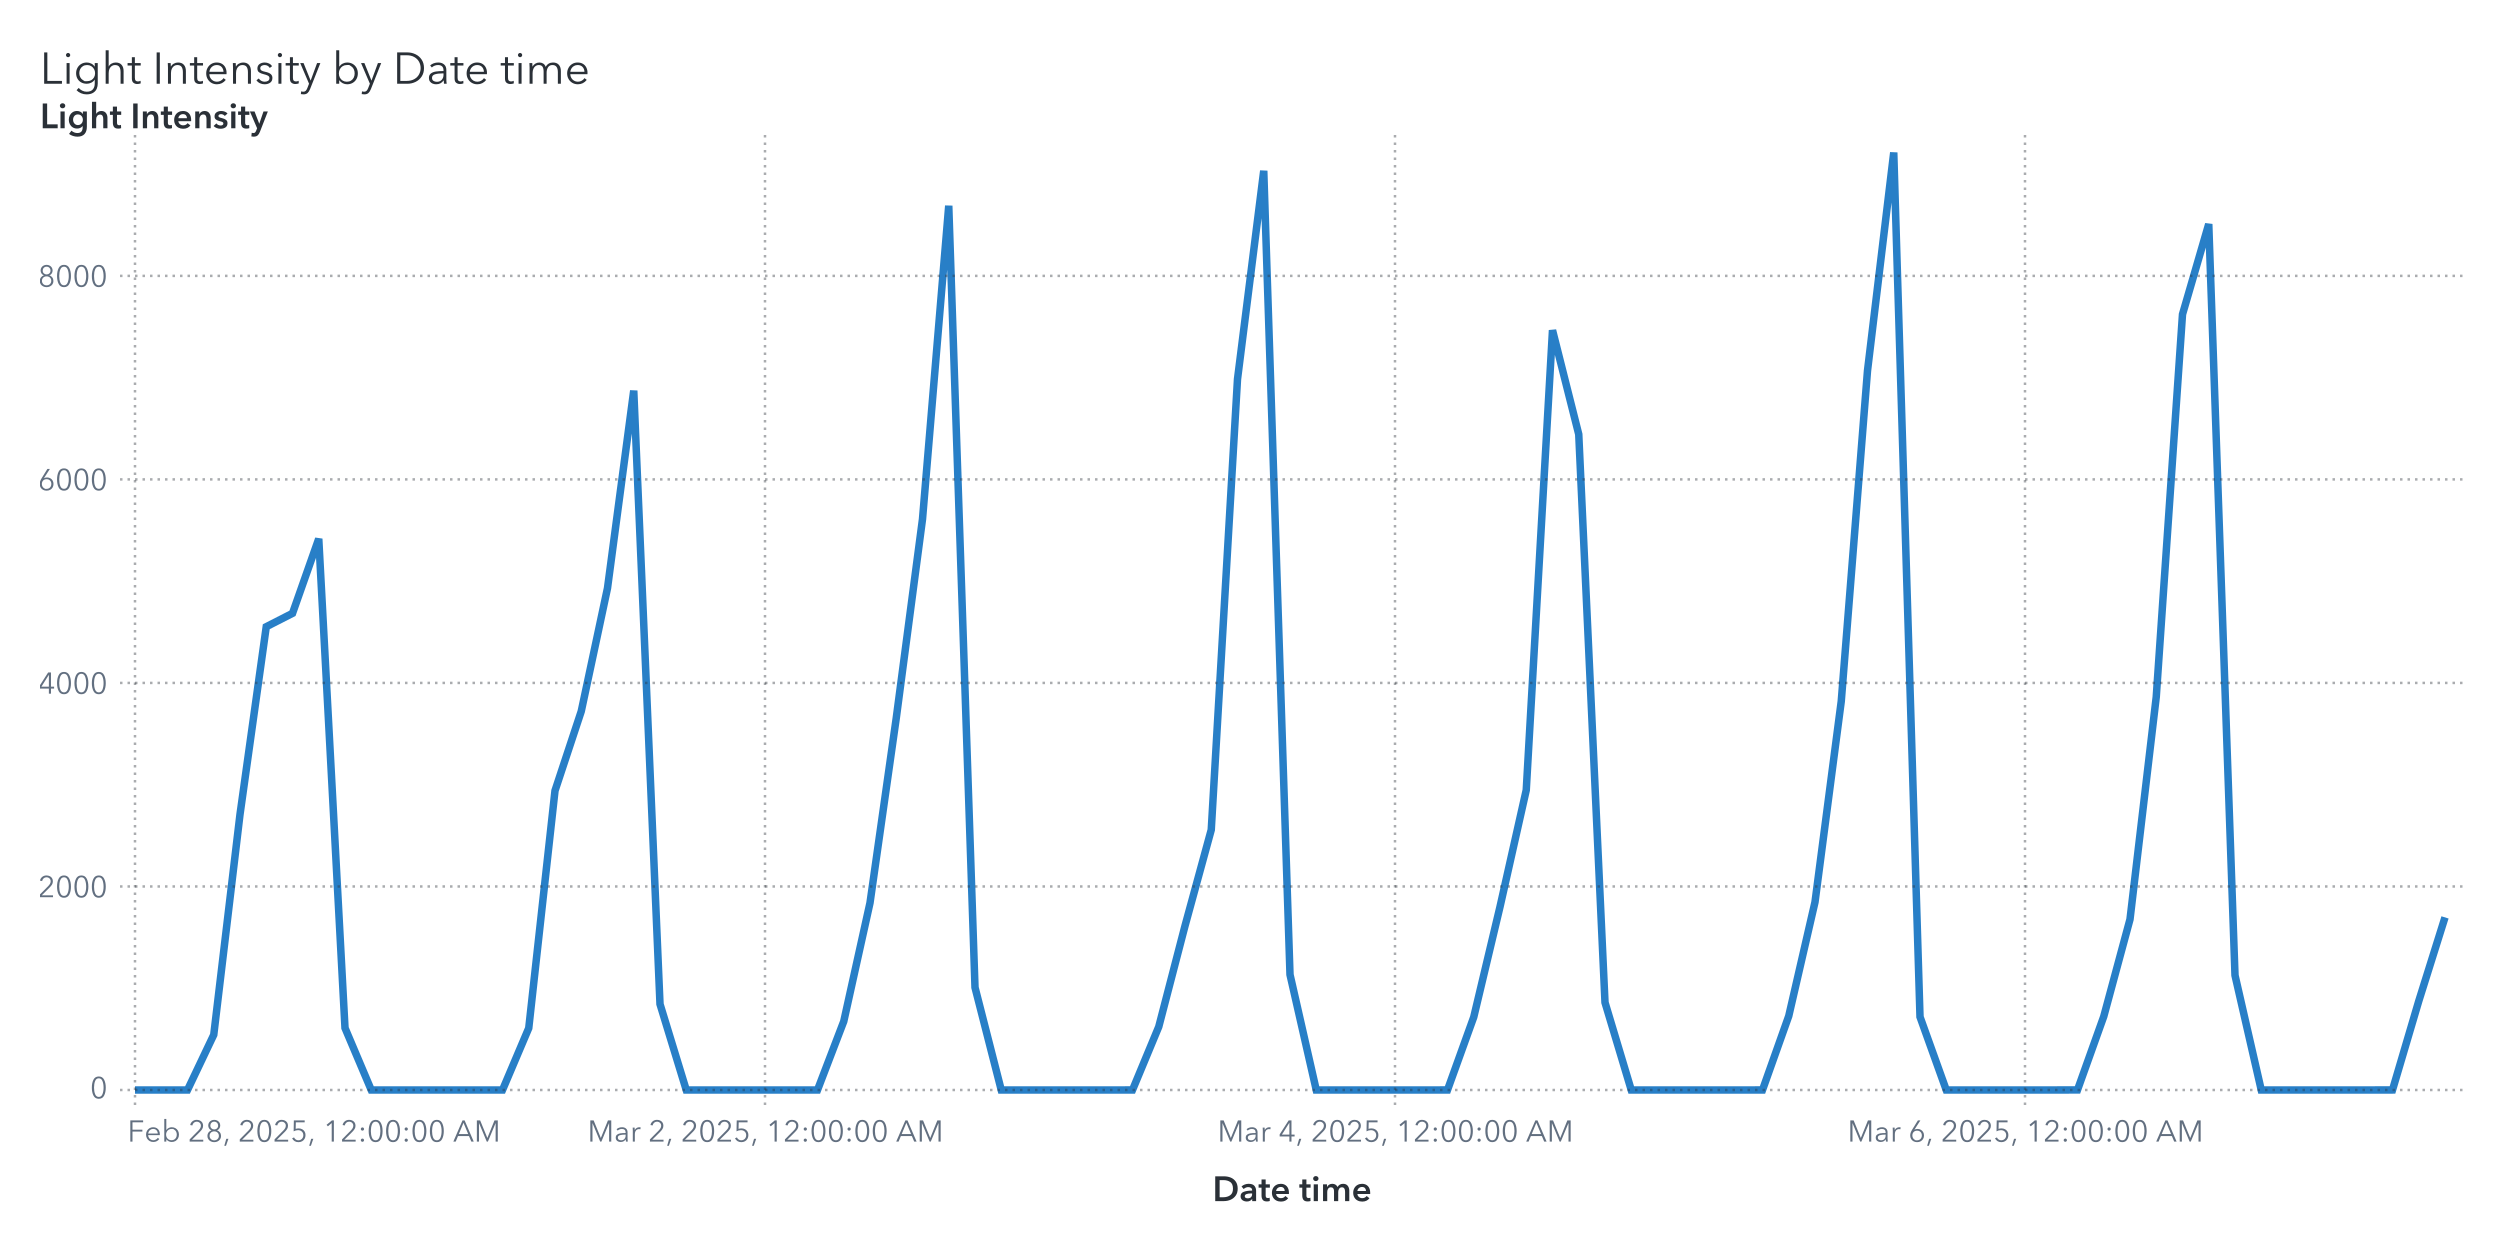
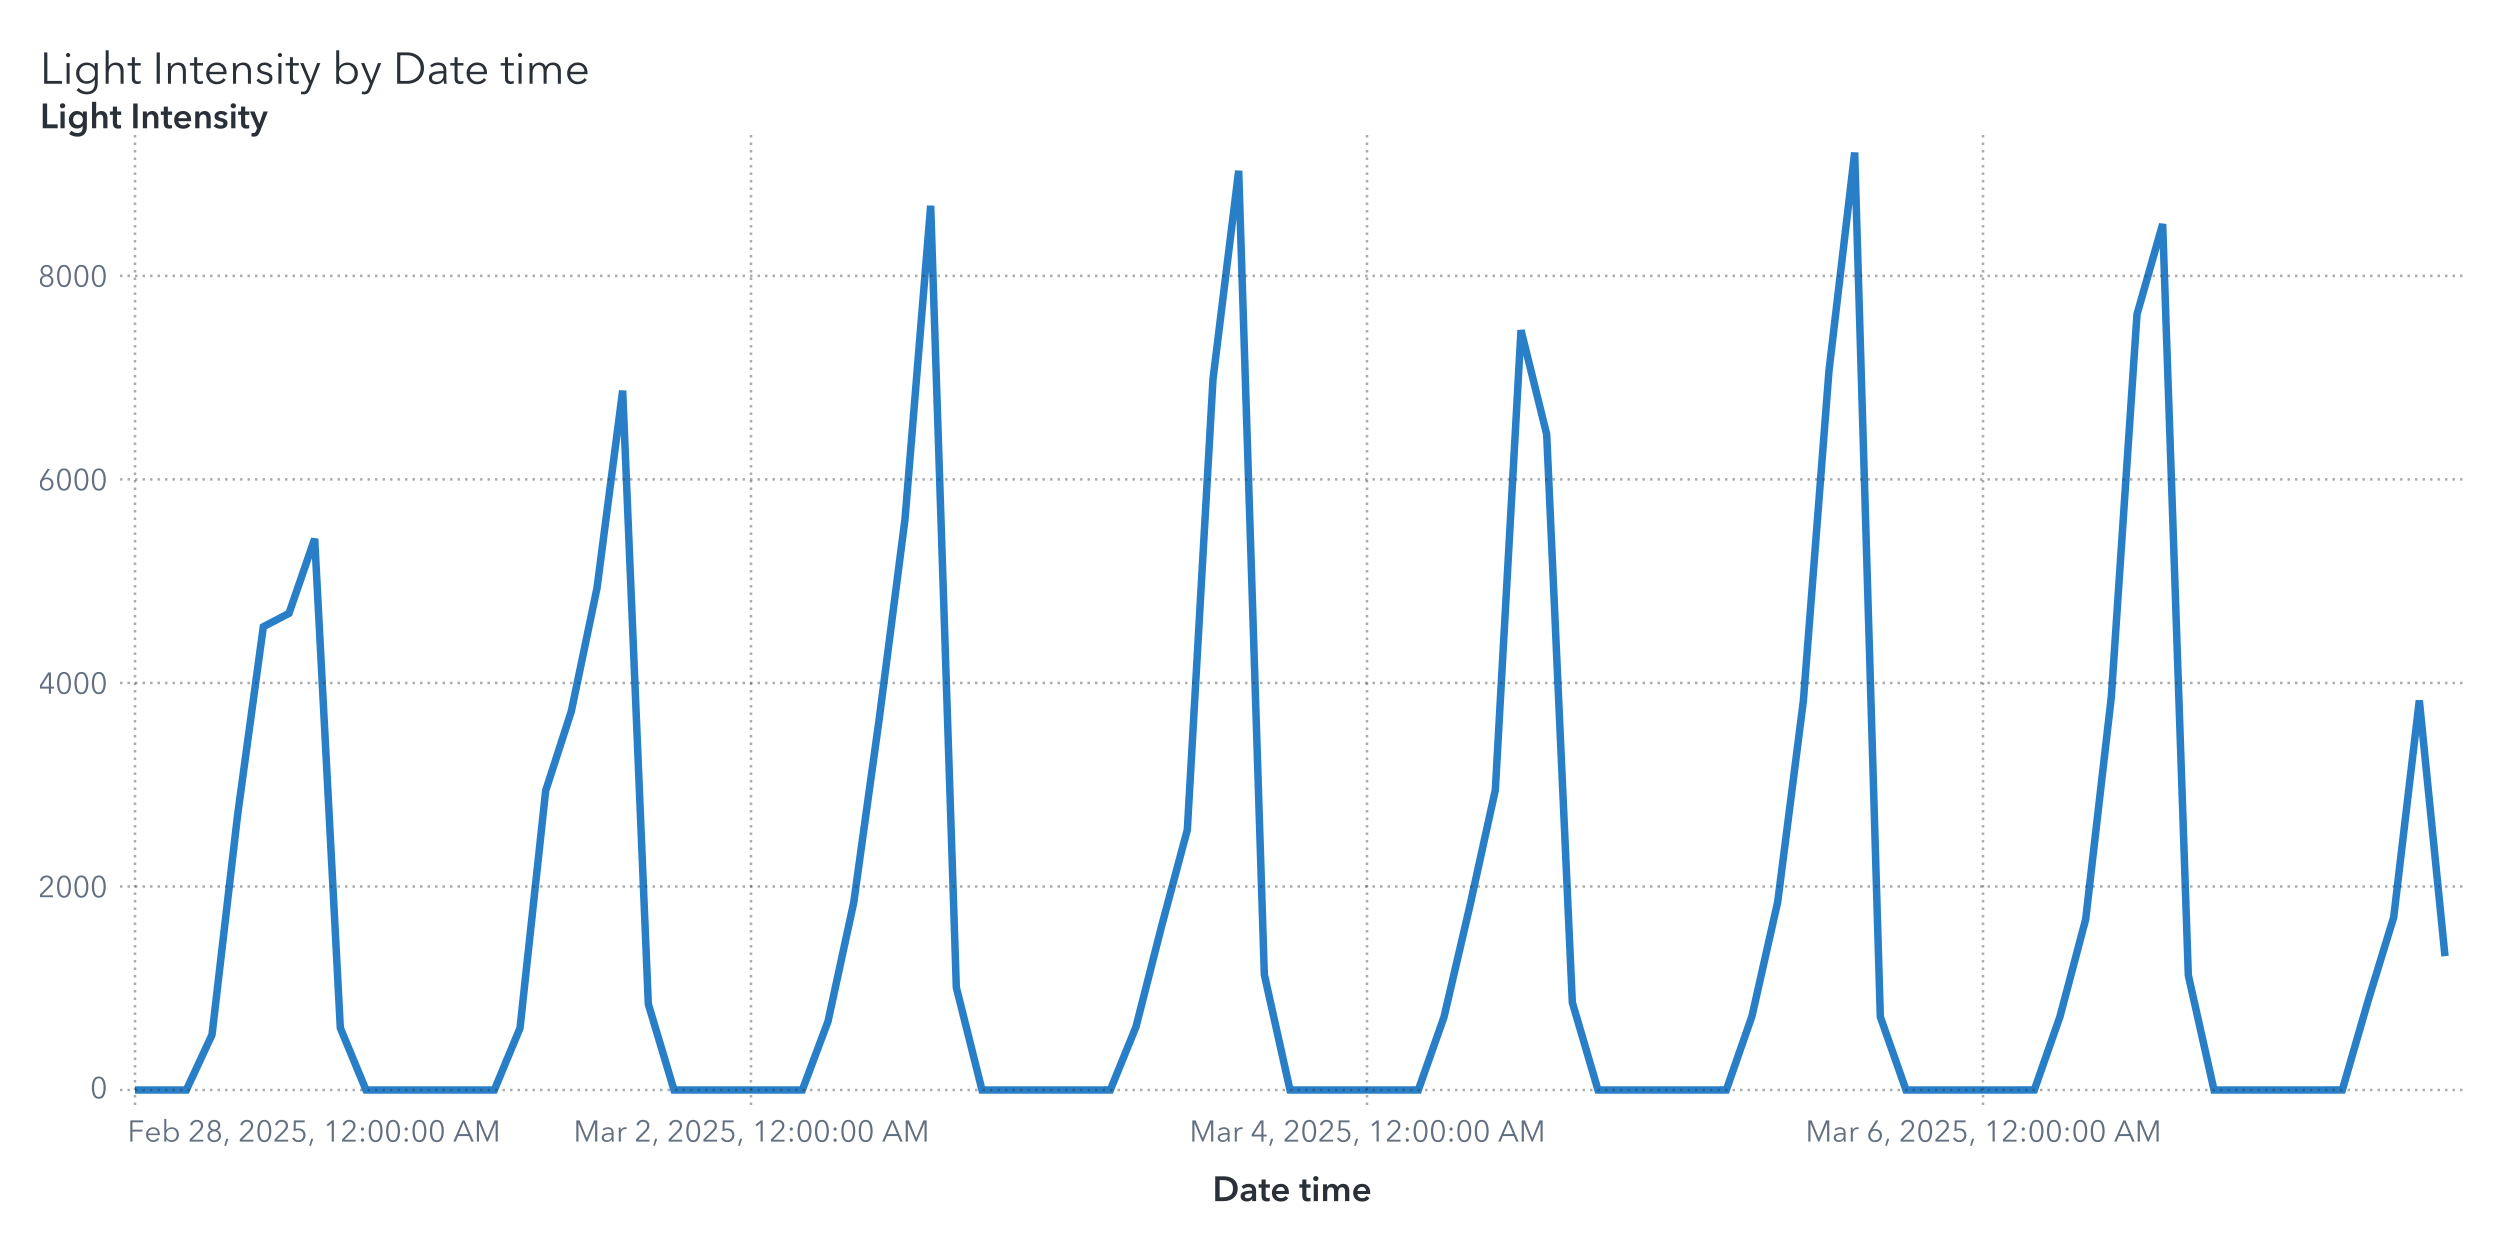
<svg xmlns="http://www.w3.org/2000/svg" xmlns:xlink="http://www.w3.org/1999/xlink" version="1.1" width="1000" height="500" viewBox="0 0 1000 500">
  <rect x="0" y="0" width="1000" height="500" fill="#ffffff">
</rect>
  <g>
    <rect x="0" y="0" rx="5" ry="5" width="1000.0" height="500.0" fill="#ffffff" opacity="0">
</rect>
    <rect x="0" y="0" rx="5" ry="5" width="1000.0" height="500.0" fill="#ffffff" opacity="0">
</rect>
    <rect x="0" y="0" rx="5" ry="5" width="1000.0" height="500.0" fill="#ffffff" opacity="0">
</rect>
    <rect x="0" y="0" rx="5" ry="5" width="1000.0" height="500.0" fill="#ffffff" opacity="0">
</rect>
    <g transform=" translate(16.0 -462.0)">
      <g transform="">
        <g fill="#2a3037" stroke="#2a3037" transform="translate(0 495.5) scale(0.0177 -0.0177)">
          <defs>
            <path id="g76/TT0" d="M166.0 64.0 L496.0 64.0 L496.0 0 L94.0 0 L94.0 708.0 L166.0 708.0 L166.0 64.0Z">
</path>
          </defs>
          <use x="0" y="0" xlink:href="#g76/TT0" />
          <defs>
            <path id="g105/TT0" d="M125.0 600.0Q 106.0,600.0  91.5,614.0 T 77.0,648.0 Q 77.0,668.0  91.5,682.0 T 125.0,696.0 Q 144.0,696.0  158.5,682.0 T 173.0,648.0 Q 173.0,628.0  158.5,614.0 T 125.0,600.0 Z M159.0 0 L91.0 0 L91.0 468.0 L159.0 468.0 L159.0 0Z">
</path>
          </defs>
          <use x="510.0" y="0" xlink:href="#g105/TT0" />
          <defs>
            <path id="g103/TT0" d="M294.0 -180.0Q 389.0,-180.0  433.0,-129.0 T 477.0,4.0  L477.0 92.0 L475.0 92.0Q 449.0,50.0  399.5,25.0 T 298.0,0 Q 226.0,0  171.0,30.5 T 86.0,115.5 T 56.0,238.0 Q 56.0,305.0  86.5,360.0 T 172.0,447.5 T 298.0,480.0 Q 351.0,480.0  399.5,455.5 T 475.0,387.0  L477.0 387.0 L477.0 468.0 L545.0 468.0 L545.0 4.0Q 545.0,-56.0  523.0,-110.5 T 444.0,-202.5 T 291.0,-240.0 Q 227.0,-240.0  167.5,-215.0 T 66.0,-146.0  L115.0 -94.0Q 144.0,-131.0  193.0,-155.5 T 294.0,-180.0 Z M305.0 58.0Q 357.0,58.0  398.0,81.0 T 462.0,145.5 T 485.0,240.0 Q 485.0,289.0  461.5,331.0 T 397.0,398.0 T 305.0,423.0 Q 250.0,423.0  210.0,398.0 T 149.0,331.5 T 128.0,240.0 Q 128.0,190.0  149.0,148.5 T 210.0,82.5 T 250.0,58.0 Z">
</path>
          </defs>
          <use x="760.0" y="0" xlink:href="#g103/TT0" />
          <defs>
            <path id="g104/TT0" d="M319.0 480.0Q 406.0,480.0  451.5,428.0 T 497.0,287.0  L497.0 0 L429.0 0 L429.0 259.0Q 429.0,338.0  400.5,380.5 T 302.0,423.0 Q 264.0,423.0  232.0,402.5 T 180.0,341.0 T 160.0,240.0  L160.0 0 L92.0 0 L92.0 756.0 L160.0 756.0 L160.0 391.0 L162.0 391.0Q 180.0,431.0  224.5,455.5 T 319.0,480.0 Z">
</path>
          </defs>
          <use x="1392.0" y="0" xlink:href="#g104/TT0" />
          <defs>
            <path id="g116/TT0" d="M169.0 411.0 L169.0 138.0Q 169.0,89.0  187.0,70.5 T 239.0,52.0 Q 268.0,52.0  298.0,67.0  L301.0 8.0Q 264.0,-6.0  221.0,-6.0 Q 173.0,-6.0  137.0,22.0 T 101.0,119.0  L101.0 411.0 L4.0 411.0 L4.0 468.0 L101.0 468.0 L101.0 600.0 L169.0 600.0 L169.0 468.0 L301.0 468.0 L301.0 411.0 L169.0 411.0Z">
</path>
          </defs>
          <use x="1975.0" y="0" xlink:href="#g116/TT0" />
          <defs>
            <path id="g73/TT0" d="M166.0 0 L94.0 0 L94.0 708.0 L166.0 708.0 L166.0 0Z">
</path>
          </defs>
          <use x="2542.0" y="0" xlink:href="#g73/TT0" />
          <defs>
            <path id="g110/TT0" d="M155.0 388.0 L157.0 388.0Q 176.0,428.0  221.5,454.0 T 317.0,480.0 Q 404.0,480.0  449.5,428.0 T 495.0,287.0  L495.0 0 L427.0 0 L427.0 259.0Q 427.0,338.0  398.5,380.5 T 300.0,423.0 Q 262.0,423.0  230.0,402.5 T 178.0,341.0 T 158.0,240.0  L158.0 0 L90.0 0 L90.0 365.0Q 90.0,425.0  86.0,468.0  L151.0 468.0Q 155.0,418.0  155.0,388.0 Z">
</path>
          </defs>
          <use x="2802.0" y="0" xlink:href="#g110/TT0" />
          <use x="3383.0" y="0" xlink:href="#g116/TT0" />
          <defs>
            <path id="g101/TT0" d="M515.0 216.0 L127.0 216.0Q 128.0,169.0  150.5,130.5 T 212.0,69.0 T 298.0,46.0 Q 347.0,46.0  387.0,69.5 T 448.0,127.0  L499.0 87.0Q 421.0,-12.0  298.0,-12.0 Q 229.0,-12.0  174.0,20.0 T 87.5,108.0 T 56.0,234.0 Q 56.0,303.0  87.0,359.5 T 172.0,448.0 T 292.0,480.0 Q 363.0,480.0  413.5,449.5 T 490.0,366.0 T 516.0,248.0 Q 516.0,228.0  515.0,216.0 Z M292.0 423.0Q 248.0,423.0  211.5,402.0 T 153.0,345.5 T 128.0,270.0  L447.0 270.0Q 444.0,338.0  403.5,380.5 T 292.0,423.0 Z">
</path>
          </defs>
          <use x="3700.0" y="0" xlink:href="#g101/TT0" />
          <use x="4272.0" y="0" xlink:href="#g110/TT0" />
          <defs>
            <path id="g115/TT0" d="M224.0 423.0Q 183.0,423.0  154.0,404.5 T 125.0,350.0 Q 125.0,318.0  151.0,300.0 T 237.0,270.0 Q 320.0,253.0  359.5,220.0 T 399.0,133.0 Q 399.0,59.0  347.5,23.5 T 223.0,-12.0 Q 167.0,-12.0  118.0,11.0 T 38.0,79.0  L92.0 119.0Q 111.0,87.0  146.5,66.5 T 222.0,46.0 Q 270.0,46.0  301.0,65.5 T 332.0,128.0 Q 332.0,163.0  299.5,182.0 T 194.0,218.0 Q 136.0,232.0  98.0,258.5 T 60.0,344.0 Q 60.0,411.0  108.5,445.5 T 227.0,480.0 Q 277.0,480.0  323.0,457.5 T 391.0,396.0  L339.0 357.0Q 324.0,387.0  293.0,405.0 T 224.0,423.0 Z">
</path>
          </defs>
          <use x="4853.0" y="0" xlink:href="#g115/TT0" />
          <use x="5297.0" y="0" xlink:href="#g105/TT0" />
          <use x="5547.0" y="0" xlink:href="#g116/TT0" />
          <defs>
            <path id="g121/TT0" d="M253.0 73.0 L398.0 468.0 L472.0 468.0 L239.0 -121.0Q 216.0,-180.0  182.5,-210.0 T 92.0,-240.0 Q 61.0,-240.0  31.0,-234.0  L38.0 -172.0Q 62.0,-180.0  88.0,-180.0 Q 121.0,-180.0  141.5,-159.5 T 178.0,-97.0  L216.0 1.0 L16.0 468.0 L92.0 468.0 L251.0 73.0 L253.0 73.0Z">
</path>
          </defs>
          <use x="5864.0" y="0" xlink:href="#g121/TT0" />
          <defs>
            <path id="g98/TT0" d="M160.0 0 L92.0 0 L92.0 756.0 L160.0 756.0 L160.0 387.0 L162.0 387.0Q 191.0,431.0  239.0,455.5 T 339.0,480.0 Q 410.0,480.0  465.5,447.5 T 551.0,359.0 T 581.0,234.0 Q 581.0,165.0  551.0,109.0 T 465.5,20.5 T 339.0,-12.0 Q 287.0,-12.0  239.0,12.0 T 162.0,79.0  L160.0 79.0 L160.0 0Z M332.0 423.0Q 280.0,423.0  239.0,398.0 T 175.0,330.0 T 152.0,234.0 Q 152.0,181.0  175.0,138.0 T 239.0,70.5 T 332.0,46.0 Q 387.0,46.0  427.0,71.0 T 488.0,138.5 T 509.0,234.0 Q 509.0,287.0  488.0,330.0 T 427.0,398.0 T 387.0,423.0 Z">
</path>
          </defs>
          <use x="6602.0" y="0" xlink:href="#g98/TT0" />
          <use x="7239.0" y="0" xlink:href="#g121/TT0" />
          <defs>
            <path id="g68/TT0" d="M329.0 708.0Q 421.0,708.0  507.0,667.5 T 647.0,546.5 T 701.0,354.0 Q 701.0,242.0  647.0,161.5 T 507.0,40.5 T 329.0,0  L94.0 0 L94.0 708.0 L329.0 708.0Z M309.0 64.0Q 411.0,64.0  482.5,105.0 T 589.5,212.0 T 625.0,354.0 Q 625.0,430.0  589.5,496.0 T 482.5,603.0 T 309.0,644.0  L166.0 644.0 L166.0 64.0 L309.0 64.0Z">
</path>
          </defs>
          <use x="7977.0" y="0" xlink:href="#g68/TT0" />
          <defs>
            <path id="g97/TT0" d="M260.0 423.0Q 220.0,423.0  183.0,408.0 T 121.0,368.0  L83.0 413.0Q 113.0,443.0  161.0,461.5 T 267.0,480.0 Q 347.0,480.0  398.0,436.0 T 449.0,310.0  L449.0 105.0Q 449.0,42.0  457.0,0  L396.0 0Q 389.0,40.0  389.0,76.0  L387.0 76.0Q 355.0,30.0  314.5,9.0 T 217.0,-12.0 Q 178.0,-12.0  141.0,2.5 T 79.5,49.0 T 55.0,130.0 Q 55.0,198.0  99.0,232.0 T 212.5,276.5 T 385.0,287.0  L385.0 302.0Q 385.0,362.0  353.0,392.5 T 260.0,423.0 Z M125.0 133.0Q 125.0,87.0  157.0,65.5 T 235.0,44.0 Q 304.0,44.0  344.5,89.0 T 385.0,199.0  L385.0 234.0 L365.0 234.0Q 259.0,234.0  192.0,213.5 T 125.0,133.0 Z">
</path>
          </defs>
          <use x="8734.0" y="0" xlink:href="#g97/TT0" />
          <use x="9268.0" y="0" xlink:href="#g116/TT0" />
          <use x="9585.0" y="0" xlink:href="#g101/TT0" />
          <use x="10407.0" y="0" xlink:href="#g116/TT0" />
          <use x="10724.0" y="0" xlink:href="#g105/TT0" />
          <defs>
            <path id="g109/TT0" d="M311.0 480.0Q 356.0,480.0  395.0,458.0 T 455.0,381.0 Q 479.0,429.0  521.0,454.5 T 619.0,480.0 Q 706.0,480.0  751.5,428.0 T 797.0,287.0  L797.0 0 L729.0 0 L729.0 259.0Q 729.0,423.0  608.0,423.0 Q 540.0,423.0  507.5,372.5 T 475.0,249.0  L475.0 0 L407.0 0 L407.0 273.0Q 407.0,347.0  382.5,385.0 T 294.0,423.0 Q 260.0,423.0  228.5,402.5 T 177.5,340.5 T 158.0,240.0  L158.0 0 L90.0 0 L90.0 365.0Q 90.0,425.0  86.0,468.0  L151.0 468.0Q 155.0,418.0  155.0,388.0  L157.0 388.0Q 178.0,429.0  219.5,454.5 T 311.0,480.0 Z">
</path>
          </defs>
          <use x="10974.0" y="0" xlink:href="#g109/TT0" />
          <use x="11857.0" y="0" xlink:href="#g101/TT0" />
        </g>
        <text x="0" y="495.5" font-size="13.3pt" font-family="Avenir Next for SAS" fill="#2a3037" opacity="0">
Light Intensity by Date time</text>
      </g>
    </g>
    <g transform=" translate(16.0 -16.0)">
      <defs>
        <clipPath id="ClipPath0">
          <rect x="32" y="68" width="939" height="390">
</rect>
        </clipPath>
      </defs>
      <g clip-path="url(#ClipPath0)">
        <defs>
          <clipPath id="ClipPath1">
            <rect x="32" y="70" width="937" height="388">
</rect>
          </clipPath>
        </defs>
        <g clip-path="url(#ClipPath1)">
-           <polyline id="Polyline_6" points="38.0,452.0  48.5,452.0  59.0,452.0  69.5,429.93  80.0,341.76  90.5,266.69  101.0,261.33  111.5,231.51  122.0,427.2  132.5,452.0  143.0,452.0  153.5,452.0  164.0,452.0  174.5,452.0  185.0,452.0  195.5,427.25  206.0,332.28  216.5,300.51  227.0,251.25  237.5,172.25  248.0,417.64  258.5,452.0  269.0,452.0  279.5,452.0  290.0,452.0  300.5,452.0  311.0,452.0  321.5,424.56  332.0,377.15  342.5,303.24  353.0,223.66  363.5,98.29  374.0,410.98  384.5,452.0  395.0,452.0  405.5,452.0  416.0,452.0  426.5,452.0  437.0,451.99  447.5,426.71  458.0,386.35  468.5,347.93  479.0,167.66  489.5,84.31  500.0,405.85  510.5,452.0  521.0,452.0  531.5,452.0  542.0,452.0  552.5,452.0  563.0,451.99  573.5,422.82  584.0,378.72  594.5,332.03  605.0,148.09  615.5,189.73  626.0,416.99  636.5,452.0  647.0,452.0  657.5,452.0  668.0,452.0  678.5,452.0  689.0,451.99  699.5,422.41  710.0,376.83  720.5,296.52  731.0,164.28  741.5,77.0  752.0,422.74  762.5,452.0  773.0,452.0  783.5,452.0  794.0,452.0  804.5,452.0  815.0,451.97  825.5,422.59  836.0,383.73  846.5,294.76  857.0,141.72  867.5,105.62  878.0,406.13  888.5,452.0  899.0,452.0  909.5,452.0  920.0,452.0  930.5,452.0  941.0,451.98  951.5,416.44  962.0,382.96 " fill="none" stroke="#287fc7" stroke-width="3.0">
+           <polyline id="Polyline_6" points="38.0,452.0  48.27,452.0  58.53,452.0  68.8,429.93  79.07,341.76  89.33,266.69  99.6,261.33  109.87,231.51  120.13,427.2  130.4,452.0  140.67,452.0  150.93,452.0  161.2,452.0  171.47,452.0  181.73,452.0  192.0,427.25  202.27,332.28  212.53,300.51  222.8,251.25  233.07,172.25  243.33,417.64  253.6,452.0  263.87,452.0  274.13,452.0  284.4,452.0  294.67,452.0  304.93,452.0  315.2,424.56  325.47,377.15  335.73,303.24  346.0,223.66  356.27,98.29  366.53,410.98  376.8,452.0  387.07,452.0  397.33,452.0  407.6,452.0  417.87,452.0  428.13,451.99  438.4,426.71  448.67,386.35  458.93,347.93  469.2,167.66  479.47,84.31  489.73,405.85  500.0,452.0  510.27,452.0  520.53,452.0  530.8,452.0  541.07,452.0  551.33,451.99  561.6,422.82  571.87,378.72  582.13,332.03  592.4,148.09  602.67,189.73  612.93,416.99  623.2,452.0  633.47,452.0  643.73,452.0  654.0,452.0  664.27,452.0  674.53,451.99  684.8,422.41  695.07,376.83  705.33,296.52  715.6,164.28  725.87,77.0  736.13,422.74  746.4,452.0  756.67,452.0  766.93,452.0  777.2,452.0  787.47,452.0  797.73,451.97  808.0,422.59  818.27,383.73  828.53,294.76  838.8,141.72  849.07,105.62  859.33,406.13  869.6,452.0  879.87,452.0  890.13,452.0  900.4,452.0  910.67,452.0  920.93,451.98  931.2,416.44  941.47,382.96  951.73,296.18  962.0,398.47 " fill="none" stroke="#287fc7" stroke-width="3.0">
</polyline>
        </g>
        <path d="M32.0 452.0L969.0 452.0" stroke="#2a3037" stroke-dasharray="1,2" fill="none" opacity="0.4">
</path>
        <path d="M32.0 370.59L969.0 370.59" stroke="#2a3037" stroke-dasharray="1,2" fill="none" opacity="0.4">
</path>
        <path d="M32.0 289.17L969.0 289.17" stroke="#2a3037" stroke-dasharray="1,2" fill="none" opacity="0.4">
</path>
        <path d="M32.0 207.76L969.0 207.76" stroke="#2a3037" stroke-dasharray="1,2" fill="none" opacity="0.4">
</path>
        <path d="M32.0 126.35L969.0 126.35" stroke="#2a3037" stroke-dasharray="1,2" fill="none" opacity="0.4">
</path>
        <path d="M38.0 458.0L38.0 70.0" stroke="#2a3037" stroke-dasharray="1,2" fill="none" opacity="0.4">
</path>
-         <path d="M290.0 458.0L290.0 70.0" stroke="#2a3037" stroke-dasharray="1,2" fill="none" opacity="0.4">
- </path>
-         <path d="M542.0 458.0L542.0 70.0" stroke="#2a3037" stroke-dasharray="1,2" fill="none" opacity="0.4">
- </path>
-         <path d="M794.0 458.0L794.0 70.0" stroke="#2a3037" stroke-dasharray="1,2" fill="none" opacity="0.4">
+         <path d="M284.4 458.0L284.4 70.0" stroke="#2a3037" stroke-dasharray="1,2" fill="none" opacity="0.4">
+ </path>
+         <path d="M530.8 458.0L530.8 70.0" stroke="#2a3037" stroke-dasharray="1,2" fill="none" opacity="0.4">
+ </path>
+         <path d="M777.2 458.0L777.2 70.0" stroke="#2a3037" stroke-dasharray="1,2" fill="none" opacity="0.4">
</path>
      </g>
      <defs>
        <clipPath id="ClipPath2">
          <rect x="0" y="71" width="32" height="387">
</rect>
        </clipPath>
      </defs>
      <g clip-path="url(#ClipPath2)">
        <g fill="#626f80" stroke="#626f80" transform="translate(20.04 455.3) scale(0.012 -0.012)">
          <defs>
            <path id="g48/TT0" d="M522.0 353.0Q 522.0,195.0  467.0,88.5 T 290.0,-18.0 Q 167.0,-18.0  112.5,88.5 T 58.0,353.0 Q 58.0,512.0  112.5,619.0 T 290.0,726.0 Q 412.0,726.0  467.0,618.5 T 522.0,353.0 Z M131.0 353.0Q 131.0,226.0  167.5,135.0 T 290.0,44.0 Q 375.0,44.0  412.0,135.5 T 449.0,353.0 Q 449.0,480.0  412.0,572.5 T 290.0,665.0 Q 204.0,665.0  167.5,573.0 T 131.0,353.0 Z">
</path>
          </defs>
          <use x="0" y="0" xlink:href="#g48/TT0" />
        </g>
-         <text id="Text_97" x="27.0" y="455.3" font-size="9.0pt" font-family="Avenir Next for SAS" fill="#626f80" text-anchor="end" opacity="0">
+         <text id="Text_99" x="27.0" y="455.3" font-size="9.0pt" font-family="Avenir Next for SAS" fill="#626f80" text-anchor="end" opacity="0">
0</text>
        <g fill="#626f80" stroke="#626f80" transform="translate(-0.84 374.89) scale(0.012 -0.012)">
          <defs>
            <path id="g50/TT0" d="M51.0 0 L51.0 75.0 L341.0 368.0Q 380.0,408.0  403.0,447.0 T 426.0,530.0 Q 426.0,590.0  385.5,627.5 T 286.0,665.0 Q 230.0,665.0  191.0,630.0 T 140.0,539.0  L69.0 553.0Q 84.0,629.0  144.0,677.5 T 286.0,726.0 Q 344.0,726.0  392.5,703.5 T 470.0,637.0 T 499.0,531.0 Q 499.0,469.0  470.0,421.5 T 384.0,317.0  L129.0 64.0 L504.0 64.0 L504.0 0 L51.0 0Z">
</path>
          </defs>
          <use x="0" y="0" xlink:href="#g50/TT0" />
          <use x="580.0" y="0" xlink:href="#g48/TT0" />
          <use x="1160.0" y="0" xlink:href="#g48/TT0" />
          <use x="1740.0" y="0" xlink:href="#g48/TT0" />
        </g>
-         <text id="Text_98" x="27.0" y="374.89" font-size="9.0pt" font-family="Avenir Next for SAS" fill="#626f80" text-anchor="end" opacity="0">
+         <text id="Text_100" x="27.0" y="374.89" font-size="9.0pt" font-family="Avenir Next for SAS" fill="#626f80" text-anchor="end" opacity="0">
2000</text>
        <g fill="#626f80" stroke="#626f80" transform="translate(-0.84 293.48) scale(0.012 -0.012)">
          <defs>
            <path id="g52/TT0" d="M436.0 234.0 L540.0 234.0 L540.0 171.0 L436.0 171.0 L436.0 0 L366.0 0 L366.0 171.0 L42.0 171.0 L42.0 241.0 L342.0 708.0 L436.0 708.0 L436.0 234.0Z M366.0 627.0 L364.0 627.0 L117.0 234.0 L366.0 234.0 L366.0 627.0Z">
</path>
          </defs>
          <use x="0" y="0" xlink:href="#g52/TT0" />
          <use x="580.0" y="0" xlink:href="#g48/TT0" />
          <use x="1160.0" y="0" xlink:href="#g48/TT0" />
          <use x="1740.0" y="0" xlink:href="#g48/TT0" />
        </g>
-         <text id="Text_99" x="27.0" y="293.48" font-size="9.0pt" font-family="Avenir Next for SAS" fill="#626f80" text-anchor="end" opacity="0">
+         <text id="Text_101" x="27.0" y="293.48" font-size="9.0pt" font-family="Avenir Next for SAS" fill="#626f80" text-anchor="end" opacity="0">
4000</text>
        <g fill="#626f80" stroke="#626f80" transform="translate(-0.84 212.06) scale(0.012 -0.012)">
          <defs>
            <path id="g54/TT0" d="M203.0 397.0Q 218.0,409.0  247.0,416.0 T 304.0,423.0 Q 365.0,423.0  414.5,395.5 T 492.0,318.0 T 520.0,205.0 Q 520.0,140.0  490.5,89.5 T 408.5,10.5 T 290.0,-18.0 Q 224.0,-18.0  171.5,10.5 T 89.5,89.5 T 60.0,205.0 Q 60.0,255.0  77.0,301.5 T 124.0,397.0  L317.0 708.0 L400.0 708.0 L201.0 399.0 L203.0 397.0Z M290.0 43.0Q 336.0,43.0  372.0,64.0 T 428.0,122.0 T 448.0,205.0 Q 448.0,275.0  405.0,320.0 T 290.0,365.0 Q 218.0,365.0  175.0,320.0 T 132.0,205.0 Q 132.0,159.0  152.0,122.0 T 208.0,64.0 T 244.0,43.0 Z">
</path>
          </defs>
          <use x="0" y="0" xlink:href="#g54/TT0" />
          <use x="580.0" y="0" xlink:href="#g48/TT0" />
          <use x="1160.0" y="0" xlink:href="#g48/TT0" />
          <use x="1740.0" y="0" xlink:href="#g48/TT0" />
        </g>
-         <text id="Text_100" x="27.0" y="212.06" font-size="9.0pt" font-family="Avenir Next for SAS" fill="#626f80" text-anchor="end" opacity="0">
+         <text id="Text_102" x="27.0" y="212.06" font-size="9.0pt" font-family="Avenir Next for SAS" fill="#626f80" text-anchor="end" opacity="0">
6000</text>
        <g fill="#626f80" stroke="#626f80" transform="translate(-0.84 130.65) scale(0.012 -0.012)">
          <defs>
            <path id="g56/TT0" d="M517.0 186.0Q 517.0,126.0  486.0,79.5 T 403.0,7.5 T 290.0,-18.0 Q 229.0,-18.0  177.0,7.5 T 94.0,79.5 T 63.0,186.0 Q 63.0,256.0  100.5,306.5 T 197.0,375.0  L197.0 377.0Q 150.0,393.0  120.0,437.5 T 90.0,537.0 Q 90.0,593.0  117.0,636.0 T 190.0,702.5 T 290.0,726.0 Q 344.0,726.0  390.0,702.5 T 463.0,636.0 T 490.0,537.0 Q 490.0,482.0  460.0,437.5 T 383.0,377.0  L383.0 375.0Q 442.0,358.0  479.5,307.0 T 517.0,186.0 Z M290.0 406.0Q 345.0,406.0  382.5,442.0 T 420.0,533.0 Q 420.0,590.0  383.0,627.5 T 290.0,665.0 Q 234.0,665.0  197.0,627.5 T 160.0,533.0 Q 160.0,478.0  197.5,442.0 T 290.0,406.0 Z M290.0 43.0Q 359.0,43.0  402.0,86.0 T 445.0,194.0 Q 445.0,258.0  402.0,300.0 T 290.0,342.0 Q 221.0,342.0  178.0,300.0 T 135.0,194.0 Q 135.0,129.0  178.0,86.0 T 290.0,43.0 Z">
</path>
          </defs>
          <use x="0" y="0" xlink:href="#g56/TT0" />
          <use x="580.0" y="0" xlink:href="#g48/TT0" />
          <use x="1160.0" y="0" xlink:href="#g48/TT0" />
          <use x="1740.0" y="0" xlink:href="#g48/TT0" />
        </g>
-         <text id="Text_101" x="27.0" y="130.65" font-size="9.0pt" font-family="Avenir Next for SAS" fill="#626f80" text-anchor="end" opacity="0">
+         <text id="Text_103" x="27.0" y="130.65" font-size="9.0pt" font-family="Avenir Next for SAS" fill="#626f80" text-anchor="end" opacity="0">
8000</text>
      </g>
      <g fill="#2a3037" stroke="#2a3037" transform="translate(0 67.31) scale(0.014 -0.014)">
        <defs>
          <path id="g76/TT1" d="M78.0 708.0 L204.0 708.0 L204.0 112.0 L505.0 112.0 L505.0 0 L78.0 0 L78.0 708.0Z">
</path>
        </defs>
        <use x="0" y="0" xlink:href="#g76/TT1" />
        <defs>
          <path id="g105/TT1" d="M133.0 715.0Q 166.0,715.0  188.5,694.5 T 211.0,643.0 Q 211.0,612.0  188.5,591.5 T 133.0,571.0 Q 101.0,571.0  79.0,592.5 T 57.0,643.0 Q 57.0,672.0  79.0,693.5 T 133.0,715.0 Z M74.0 480.0 L194.0 480.0 L194.0 0 L74.0 0 L74.0 480.0Z">
</path>
        </defs>
        <use x="511.0" y="0" xlink:href="#g105/TT1" />
        <defs>
          <path id="g103/TT1" d="M560.0 43.0Q 560.0,-91.0  492.5,-165.5 T 289.0,-240.0 Q 228.0,-240.0  162.0,-219.0 T 51.0,-161.0  L120.0 -68.0Q 154.0,-101.0  198.5,-118.5 T 288.0,-136.0 Q 370.0,-136.0  405.0,-92.5 T 440.0,29.0  L440.0 64.0 L438.0 64.0Q 412.0,29.0  371.5,10.5 T 281.0,-8.0 Q 211.0,-8.0  157.0,25.5 T 73.5,116.5 T 44.0,242.0 Q 44.0,312.0  73.0,369.5 T 155.0,460.5 T 279.0,494.0 Q 331.0,494.0  375.0,472.0 T 444.0,408.0  L446.0 408.0 L446.0 480.0 L560.0 480.0 L560.0 43.0Z M166.0 243.0Q 166.0,204.0  182.5,169.0 T 230.5,112.5 T 303.0,91.0 Q 346.0,91.0  378.5,112.0 T 428.5,168.0 T 446.0,243.0 Q 446.0,285.0  428.5,320.0 T 378.5,375.5 T 304.0,396.0 Q 241.0,396.0  203.5,352.5 T 166.0,243.0 Z">
</path>
        </defs>
        <use x="779.0" y="0" xlink:href="#g103/TT1" />
        <defs>
          <path id="g104/TT1" d="M516.0 300.0 L516.0 0 L396.0 0 L396.0 264.0Q 396.0,391.0  307.0,391.0 Q 253.0,391.0  223.5,352.5 T 194.0,262.0  L194.0 0 L74.0 0 L74.0 756.0 L194.0 756.0 L194.0 413.0 L196.0 413.0Q 212.0,446.0  250.5,470.0 T 339.0,494.0 Q 427.0,494.0  471.5,437.5 T 516.0,300.0 Z">
</path>
        </defs>
        <use x="1411.0" y="0" xlink:href="#g104/TT1" />
        <defs>
          <path id="g116/TT1" d="M3.0 480.0 L87.0 480.0 L87.0 619.0 L205.0 619.0 L205.0 480.0 L325.0 480.0 L325.0 384.0 L205.0 384.0 L205.0 161.0Q 205.0,125.0  218.0,106.0 T 268.0,87.0 Q 299.0,87.0  319.0,97.0  L323.0 3.0Q 289.0,-10.0  243.0,-10.0 Q 155.0,-10.0  121.0,35.5 T 87.0,160.0  L87.0 384.0 L3.0 384.0 L3.0 480.0Z">
</path>
        </defs>
        <use x="1995.0" y="0" xlink:href="#g116/TT1" />
        <defs>
          <path id="g73/TT1" d="M78.0 708.0 L204.0 708.0 L204.0 0 L78.0 0 L78.0 708.0Z">
</path>
        </defs>
        <use x="2585.0" y="0" xlink:href="#g73/TT1" />
        <defs>
          <path id="g110/TT1" d="M186.0 480.0 L186.0 403.0 L188.0 403.0Q 205.0,441.0  245.5,467.5 T 337.0,494.0 Q 425.0,494.0  469.5,437.5 T 514.0,300.0  L514.0 0 L394.0 0 L394.0 266.0Q 394.0,394.0  304.0,394.0 Q 250.0,394.0  221.0,355.5 T 192.0,264.0  L192.0 0 L72.0 0 L72.0 480.0 L186.0 480.0Z">
</path>
        </defs>
        <use x="2867.0" y="0" xlink:href="#g110/TT1" />
        <use x="3449.0" y="0" xlink:href="#g116/TT1" />
        <defs>
          <path id="g101/TT1" d="M529.0 202.0 L164.0 202.0Q 168.0,152.0  208.0,118.0 T 301.0,84.0 Q 384.0,84.0  428.0,146.0  L508.0 82.0Q 437.0,-14.0  302.0,-14.0 Q 228.0,-14.0  169.5,16.5 T 77.5,104.0 T 44.0,237.0 Q 44.0,313.0  77.0,371.5 T 168.0,462.0 T 298.0,494.0 Q 402.0,494.0  466.0,427.0 T 530.0,234.0 Q 530.0,213.0  529.0,202.0 Z M297.0 404.0Q 244.0,404.0  206.0,371.0 T 164.0,288.0  L410.0 288.0Q 410.0,338.0  381.0,371.0 T 297.0,404.0 Z">
</path>
        </defs>
        <use x="3789.0" y="0" xlink:href="#g101/TT1" />
        <use x="4363.0" y="0" xlink:href="#g110/TT1" />
        <defs>
          <path id="g115/TT1" d="M230.0 404.0Q 198.0,404.0  175.5,391.0 T 153.0,352.0 Q 153.0,327.0  176.0,315.0 T 257.0,289.0 Q 325.0,273.0  368.5,241.0 T 412.0,146.0 Q 412.0,64.0  355.5,25.0 T 212.0,-14.0 Q 155.0,-14.0  102.0,7.0 T 15.0,65.0  L94.0 139.0Q 114.0,112.0  146.5,95.5 T 217.0,79.0 Q 248.0,79.0  271.0,93.0 T 294.0,136.0 Q 294.0,164.0  269.5,177.5 T 184.0,205.0 Q 119.0,221.0  80.5,250.5 T 42.0,341.0 Q 42.0,416.0  98.0,455.0 T 233.0,494.0 Q 287.0,494.0  336.0,475.0 T 413.0,421.0  L335.0 352.0Q 318.0,374.0  290.0,389.0 T 230.0,404.0 Z">
</path>
        </defs>
        <use x="4945.0" y="0" xlink:href="#g115/TT1" />
        <use x="5389.0" y="0" xlink:href="#g105/TT1" />
        <use x="5657.0" y="0" xlink:href="#g116/TT1" />
        <defs>
          <path id="g121/TT1" d="M133.0 480.0 L267.0 131.0 L269.0 131.0 L388.0 480.0 L513.0 480.0 L286.0 -103.0Q 258.0,-174.0  218.5,-207.0 T 104.0,-240.0 Q 71.0,-240.0  42.0,-233.0  L52.0 -129.0Q 74.0,-136.0  97.0,-136.0 Q 133.0,-136.0  149.0,-119.5 T 182.0,-61.0  L206.0 0 L0 480.0 L133.0 480.0Z">
</path>
        </defs>
        <use x="5997.0" y="0" xlink:href="#g121/TT1" />
      </g>
-       <text id="Text_102" x="0" y="67.31" font-size="10.5pt" font-family="Avenir Next for SAS" font-weight="bold" fill="#2a3037" text-anchor="start" opacity="0">
+       <text id="Text_104" x="0" y="67.31" font-size="10.5pt" font-family="Avenir Next for SAS" font-weight="bold" fill="#2a3037" text-anchor="start" opacity="0">
Light Intensity</text>
      <defs>
        <clipPath id="ClipPath3">
          <rect x="32" y="458" width="936" height="42">
</rect>
        </clipPath>
      </defs>
      <g clip-path="url(#ClipPath3)">
        <g fill="#626f80" stroke="#626f80" transform="translate(35.0 472.65) scale(0.012 -0.012)">
          <defs>
            <path id="g70/TT0" d="M166.0 0 L94.0 0 L94.0 708.0 L521.0 708.0 L521.0 644.0 L166.0 644.0 L166.0 398.0 L496.0 398.0 L496.0 335.0 L166.0 335.0 L166.0 0Z">
</path>
          </defs>
          <use x="0" y="0" xlink:href="#g70/TT0" />
          <use x="562.0" y="0" xlink:href="#g101/TT0" />
          <use x="1134.0" y="0" xlink:href="#g98/TT0" />
          <use x="2021.0" y="0" xlink:href="#g50/TT0" />
          <use x="2601.0" y="0" xlink:href="#g56/TT0" />
          <defs>
            <path id="g44/TT0" d="M102.0 -140.0 L45.0 -140.0 L112.0 95.0 L183.0 95.0 L102.0 -140.0Z">
</path>
          </defs>
          <use x="3181.0" y="0" xlink:href="#g44/TT0" />
          <use x="3691.0" y="0" xlink:href="#g50/TT0" />
          <use x="4271.0" y="0" xlink:href="#g48/TT0" />
          <use x="4851.0" y="0" xlink:href="#g50/TT0" />
          <defs>
            <path id="g53/TT0" d="M180.0 644.0 L175.0 425.0Q 219.0,441.0  273.0,441.0 Q 339.0,441.0  391.5,413.0 T 473.5,334.5 T 503.0,219.0 Q 503.0,151.0  473.5,97.0 T 390.5,12.5 T 268.0,-18.0 Q 194.0,-18.0  140.0,16.0 T 56.0,111.0  L121.0 140.0Q 140.0,96.0  179.0,70.0 T 264.0,44.0 Q 311.0,44.0  349.0,66.0 T 408.5,126.5 T 430.0,212.0 Q 430.0,289.0  380.5,335.5 T 254.0,382.0 Q 180.0,382.0  107.0,343.0  L114.0 708.0 L475.0 708.0 L475.0 644.0 L180.0 644.0Z">
</path>
          </defs>
          <use x="5431.0" y="0" xlink:href="#g53/TT0" />
          <use x="6011.0" y="0" xlink:href="#g44/TT0" />
          <defs>
            <path id="g49/TT0" d="M358.0 0 L286.0 0 L286.0 619.0 L158.0 510.0 L114.0 560.0 L294.0 708.0 L358.0 708.0 L358.0 0Z">
</path>
          </defs>
          <use x="6521.0" y="0" xlink:href="#g49/TT0" />
          <use x="7101.0" y="0" xlink:href="#g50/TT0" />
          <defs>
            <path id="g58/TT0" d="M150.0 366.0Q 127.0,366.0  111.5,382.0 T 96.0,420.0 Q 96.0,442.0  111.5,458.0 T 150.0,474.0 Q 173.0,474.0  188.5,458.0 T 204.0,420.0 Q 204.0,398.0  188.5,382.0 T 150.0,366.0 Z M150.0 -6.0Q 127.0,-6.0  111.5,10.0 T 96.0,48.0 Q 96.0,70.0  111.5,86.0 T 150.0,102.0 Q 173.0,102.0  188.5,86.0 T 204.0,48.0 Q 204.0,26.0  188.5,10.0 T 150.0,-6.0 Z">
</path>
          </defs>
          <use x="7681.0" y="0" xlink:href="#g58/TT0" />
          <use x="7981.0" y="0" xlink:href="#g48/TT0" />
          <use x="8561.0" y="0" xlink:href="#g48/TT0" />
          <use x="9141.0" y="0" xlink:href="#g58/TT0" />
          <use x="9441.0" y="0" xlink:href="#g48/TT0" />
          <use x="10021.0" y="0" xlink:href="#g48/TT0" />
          <defs>
            <path id="g65/TT0" d="M89.0 0 L10.0 0 L316.0 708.0 L386.0 708.0 L690.0 0 L610.0 0 L532.0 186.0 L166.0 186.0 L89.0 0Z M193.0 252.0 L505.0 252.0 L349.0 628.0 L193.0 252.0Z">
</path>
          </defs>
          <use x="10851.0" y="0" xlink:href="#g65/TT0" />
          <defs>
            <path id="g77/TT0" d="M444.0 122.0 L445.0 122.0 L682.0 708.0 L792.0 708.0 L792.0 0 L720.0 0 L720.0 615.0 L718.0 615.0 L462.0 0 L424.0 0 L168.0 615.0 L166.0 615.0 L166.0 0 L94.0 0 L94.0 708.0 L204.0 708.0 L444.0 122.0Z">
</path>
          </defs>
          <use x="11551.0" y="0" xlink:href="#g77/TT0" />
        </g>
-         <text id="Text_104" x="109.0" y="472.65" font-size="9.0pt" font-family="Avenir Next for SAS" fill="#626f80" text-anchor="middle" opacity="0">
+         <text id="Text_106" x="109.0" y="472.65" font-size="9.0pt" font-family="Avenir Next for SAS" fill="#626f80" text-anchor="middle" opacity="0">
Feb 28, 2025, 12:00:00 AM</text>
-         <g fill="#626f80" stroke="#626f80" transform="translate(219.0 472.65) scale(0.012 -0.012)">
+         <g fill="#626f80" stroke="#626f80" transform="translate(213.4 472.65) scale(0.012 -0.012)">
          <use x="0" y="0" xlink:href="#g77/TT0" />
          <use x="886.0" y="0" xlink:href="#g97/TT0" />
          <defs>
            <path id="g114/TT0" d="M86.0 468.0 L151.0 468.0Q 155.0,418.0  155.0,388.0  L157.0 388.0Q 177.0,429.0  217.5,454.5 T 307.0,480.0 Q 334.0,480.0  352.0,475.0  L343.0 411.0Q 337.0,413.0  322.5,415.0 T 295.0,417.0 Q 236.0,417.0  197.0,372.5 T 158.0,240.0  L158.0 0 L90.0 0 L90.0 365.0Q 90.0,425.0  86.0,468.0 Z">
</path>
          </defs>
          <use x="1420.0" y="0" xlink:href="#g114/TT0" />
          <use x="2030.0" y="0" xlink:href="#g50/TT0" />
          <use x="2610.0" y="0" xlink:href="#g44/TT0" />
          <use x="3120.0" y="0" xlink:href="#g50/TT0" />
          <use x="3700.0" y="0" xlink:href="#g48/TT0" />
          <use x="4280.0" y="0" xlink:href="#g50/TT0" />
          <use x="4860.0" y="0" xlink:href="#g53/TT0" />
          <use x="5440.0" y="0" xlink:href="#g44/TT0" />
          <use x="5950.0" y="0" xlink:href="#g49/TT0" />
          <use x="6530.0" y="0" xlink:href="#g50/TT0" />
          <use x="7110.0" y="0" xlink:href="#g58/TT0" />
          <use x="7410.0" y="0" xlink:href="#g48/TT0" />
          <use x="7990.0" y="0" xlink:href="#g48/TT0" />
          <use x="8570.0" y="0" xlink:href="#g58/TT0" />
          <use x="8870.0" y="0" xlink:href="#g48/TT0" />
          <use x="9450.0" y="0" xlink:href="#g48/TT0" />
          <use x="10280.0" y="0" xlink:href="#g65/TT0" />
          <use x="10980.0" y="0" xlink:href="#g77/TT0" />
        </g>
-         <text id="Text_105" x="290.0" y="472.65" font-size="9.0pt" font-family="Avenir Next for SAS" fill="#626f80" text-anchor="middle" opacity="0">
+         <text id="Text_107" x="284.4" y="472.65" font-size="9.0pt" font-family="Avenir Next for SAS" fill="#626f80" text-anchor="middle" opacity="0">
Mar 2, 2025, 12:00:00 AM</text>
-         <g fill="#626f80" stroke="#626f80" transform="translate(471.0 472.65) scale(0.012 -0.012)">
+         <g fill="#626f80" stroke="#626f80" transform="translate(459.8 472.65) scale(0.012 -0.012)">
          <use x="0" y="0" xlink:href="#g77/TT0" />
          <use x="886.0" y="0" xlink:href="#g97/TT0" />
          <use x="1420.0" y="0" xlink:href="#g114/TT0" />
          <use x="2030.0" y="0" xlink:href="#g52/TT0" />
          <use x="2610.0" y="0" xlink:href="#g44/TT0" />
          <use x="3120.0" y="0" xlink:href="#g50/TT0" />
          <use x="3700.0" y="0" xlink:href="#g48/TT0" />
          <use x="4280.0" y="0" xlink:href="#g50/TT0" />
          <use x="4860.0" y="0" xlink:href="#g53/TT0" />
          <use x="5440.0" y="0" xlink:href="#g44/TT0" />
          <use x="5950.0" y="0" xlink:href="#g49/TT0" />
          <use x="6530.0" y="0" xlink:href="#g50/TT0" />
          <use x="7110.0" y="0" xlink:href="#g58/TT0" />
          <use x="7410.0" y="0" xlink:href="#g48/TT0" />
          <use x="7990.0" y="0" xlink:href="#g48/TT0" />
          <use x="8570.0" y="0" xlink:href="#g58/TT0" />
          <use x="8870.0" y="0" xlink:href="#g48/TT0" />
          <use x="9450.0" y="0" xlink:href="#g48/TT0" />
          <use x="10280.0" y="0" xlink:href="#g65/TT0" />
          <use x="10980.0" y="0" xlink:href="#g77/TT0" />
        </g>
-         <text id="Text_106" x="542.0" y="472.65" font-size="9.0pt" font-family="Avenir Next for SAS" fill="#626f80" text-anchor="middle" opacity="0">
+         <text id="Text_108" x="530.8" y="472.65" font-size="9.0pt" font-family="Avenir Next for SAS" fill="#626f80" text-anchor="middle" opacity="0">
Mar 4, 2025, 12:00:00 AM</text>
-         <g fill="#626f80" stroke="#626f80" transform="translate(723.0 472.65) scale(0.012 -0.012)">
+         <g fill="#626f80" stroke="#626f80" transform="translate(706.2 472.65) scale(0.012 -0.012)">
          <use x="0" y="0" xlink:href="#g77/TT0" />
          <use x="886.0" y="0" xlink:href="#g97/TT0" />
          <use x="1420.0" y="0" xlink:href="#g114/TT0" />
          <use x="2030.0" y="0" xlink:href="#g54/TT0" />
          <use x="2610.0" y="0" xlink:href="#g44/TT0" />
          <use x="3120.0" y="0" xlink:href="#g50/TT0" />
          <use x="3700.0" y="0" xlink:href="#g48/TT0" />
          <use x="4280.0" y="0" xlink:href="#g50/TT0" />
          <use x="4860.0" y="0" xlink:href="#g53/TT0" />
          <use x="5440.0" y="0" xlink:href="#g44/TT0" />
          <use x="5950.0" y="0" xlink:href="#g49/TT0" />
          <use x="6530.0" y="0" xlink:href="#g50/TT0" />
          <use x="7110.0" y="0" xlink:href="#g58/TT0" />
          <use x="7410.0" y="0" xlink:href="#g48/TT0" />
          <use x="7990.0" y="0" xlink:href="#g48/TT0" />
          <use x="8570.0" y="0" xlink:href="#g58/TT0" />
          <use x="8870.0" y="0" xlink:href="#g48/TT0" />
          <use x="9450.0" y="0" xlink:href="#g48/TT0" />
          <use x="10280.0" y="0" xlink:href="#g65/TT0" />
          <use x="10980.0" y="0" xlink:href="#g77/TT0" />
        </g>
-         <text id="Text_107" x="794.0" y="472.65" font-size="9.0pt" font-family="Avenir Next for SAS" fill="#626f80" text-anchor="middle" opacity="0">
+         <text id="Text_109" x="777.2" y="472.65" font-size="9.0pt" font-family="Avenir Next for SAS" fill="#626f80" text-anchor="middle" opacity="0">
Mar 6, 2025, 12:00:00 AM</text>
      </g>
      <g fill="#2a3037" stroke="#2a3037" transform="translate(469.0 496.44) scale(0.014 -0.014)">
        <defs>
          <path id="g68/TT1" d="M329.0 708.0Q 430.0,708.0  518.5,673.0 T 663.5,558.5 T 720.0,354.0 Q 720.0,237.0  663.0,157.0 T 516.5,38.5 T 329.0,0  L78.0 0 L78.0 708.0 L329.0 708.0Z M585.0 354.0Q 585.0,492.0  506.0,546.0 T 309.0,600.0  L204.0 600.0 L204.0 110.0 L309.0 110.0Q 424.0,110.0  504.5,166.5 T 585.0,354.0 Z">
</path>
        </defs>
        <use x="0" y="0" xlink:href="#g68/TT1" />
        <defs>
          <path id="g97/TT1" d="M367.0 61.0Q 349.0,29.0  308.5,8.5 T 218.0,-12.0 Q 175.0,-12.0  134.0,3.0 T 65.5,51.5 T 38.0,137.0 Q 38.0,233.0  131.0,266.5 T 368.0,300.0  L368.0 312.0Q 368.0,354.0  337.0,377.0 T 258.0,400.0 Q 221.0,400.0  186.0,384.5 T 127.0,345.0  L65.0 418.0Q 105.0,455.0  158.5,474.5 T 268.0,494.0 Q 385.0,494.0  433.5,436.0 T 482.0,292.0  L482.0 0 L370.0 0 L370.0 61.0 L367.0 61.0Z M341.0 219.0Q 158.0,219.0  158.0,139.0 Q 158.0,107.0  182.5,93.0 T 242.0,79.0 Q 303.0,79.0  335.5,111.5 T 368.0,202.0  L368.0 219.0 L341.0 219.0Z">
</path>
        </defs>
        <use x="764.0" y="0" xlink:href="#g97/TT1" />
        <use x="1314.0" y="0" xlink:href="#g116/TT1" />
        <use x="1654.0" y="0" xlink:href="#g101/TT1" />
        <use x="2478.0" y="0" xlink:href="#g116/TT1" />
        <use x="2818.0" y="0" xlink:href="#g105/TT1" />
        <defs>
          <path id="g109/TT1" d="M822.0 300.0 L822.0 0 L702.0 0 L702.0 266.0Q 702.0,394.0  612.0,394.0 Q 560.0,394.0  533.0,354.5 T 506.0,262.0  L506.0 0 L386.0 0 L386.0 290.0Q 386.0,337.0  363.5,365.5 T 297.0,394.0 Q 246.0,394.0  219.0,355.5 T 192.0,264.0  L192.0 0 L72.0 0 L72.0 480.0 L186.0 480.0 L186.0 403.0 L188.0 403.0Q 205.0,442.0  244.0,468.0 T 337.0,494.0 Q 390.0,494.0  428.0,470.0 T 487.0,403.0 Q 511.0,447.0  551.5,470.5 T 645.0,494.0 Q 733.0,494.0  777.5,437.5 T 822.0,300.0 Z">
</path>
        </defs>
        <use x="3086.0" y="0" xlink:href="#g109/TT1" />
        <use x="3976.0" y="0" xlink:href="#g101/TT1" />
      </g>
-       <text id="Text_108" x="500.0" y="496.44" font-size="10.5pt" font-family="Avenir Next for SAS" font-weight="bold" fill="#2a3037" text-anchor="middle" opacity="0">
+       <text id="Text_110" x="500.0" y="496.44" font-size="10.5pt" font-family="Avenir Next for SAS" font-weight="bold" fill="#2a3037" text-anchor="middle" opacity="0">
Date time</text>
    </g>
    <g transform=" translate(16.0 -16.0)">
</g>
    <g transform=" translate(16.0 -16.0)">
</g>
    <g transform=" translate(16.0 -16.0)">
</g>
  </g>
</svg>
